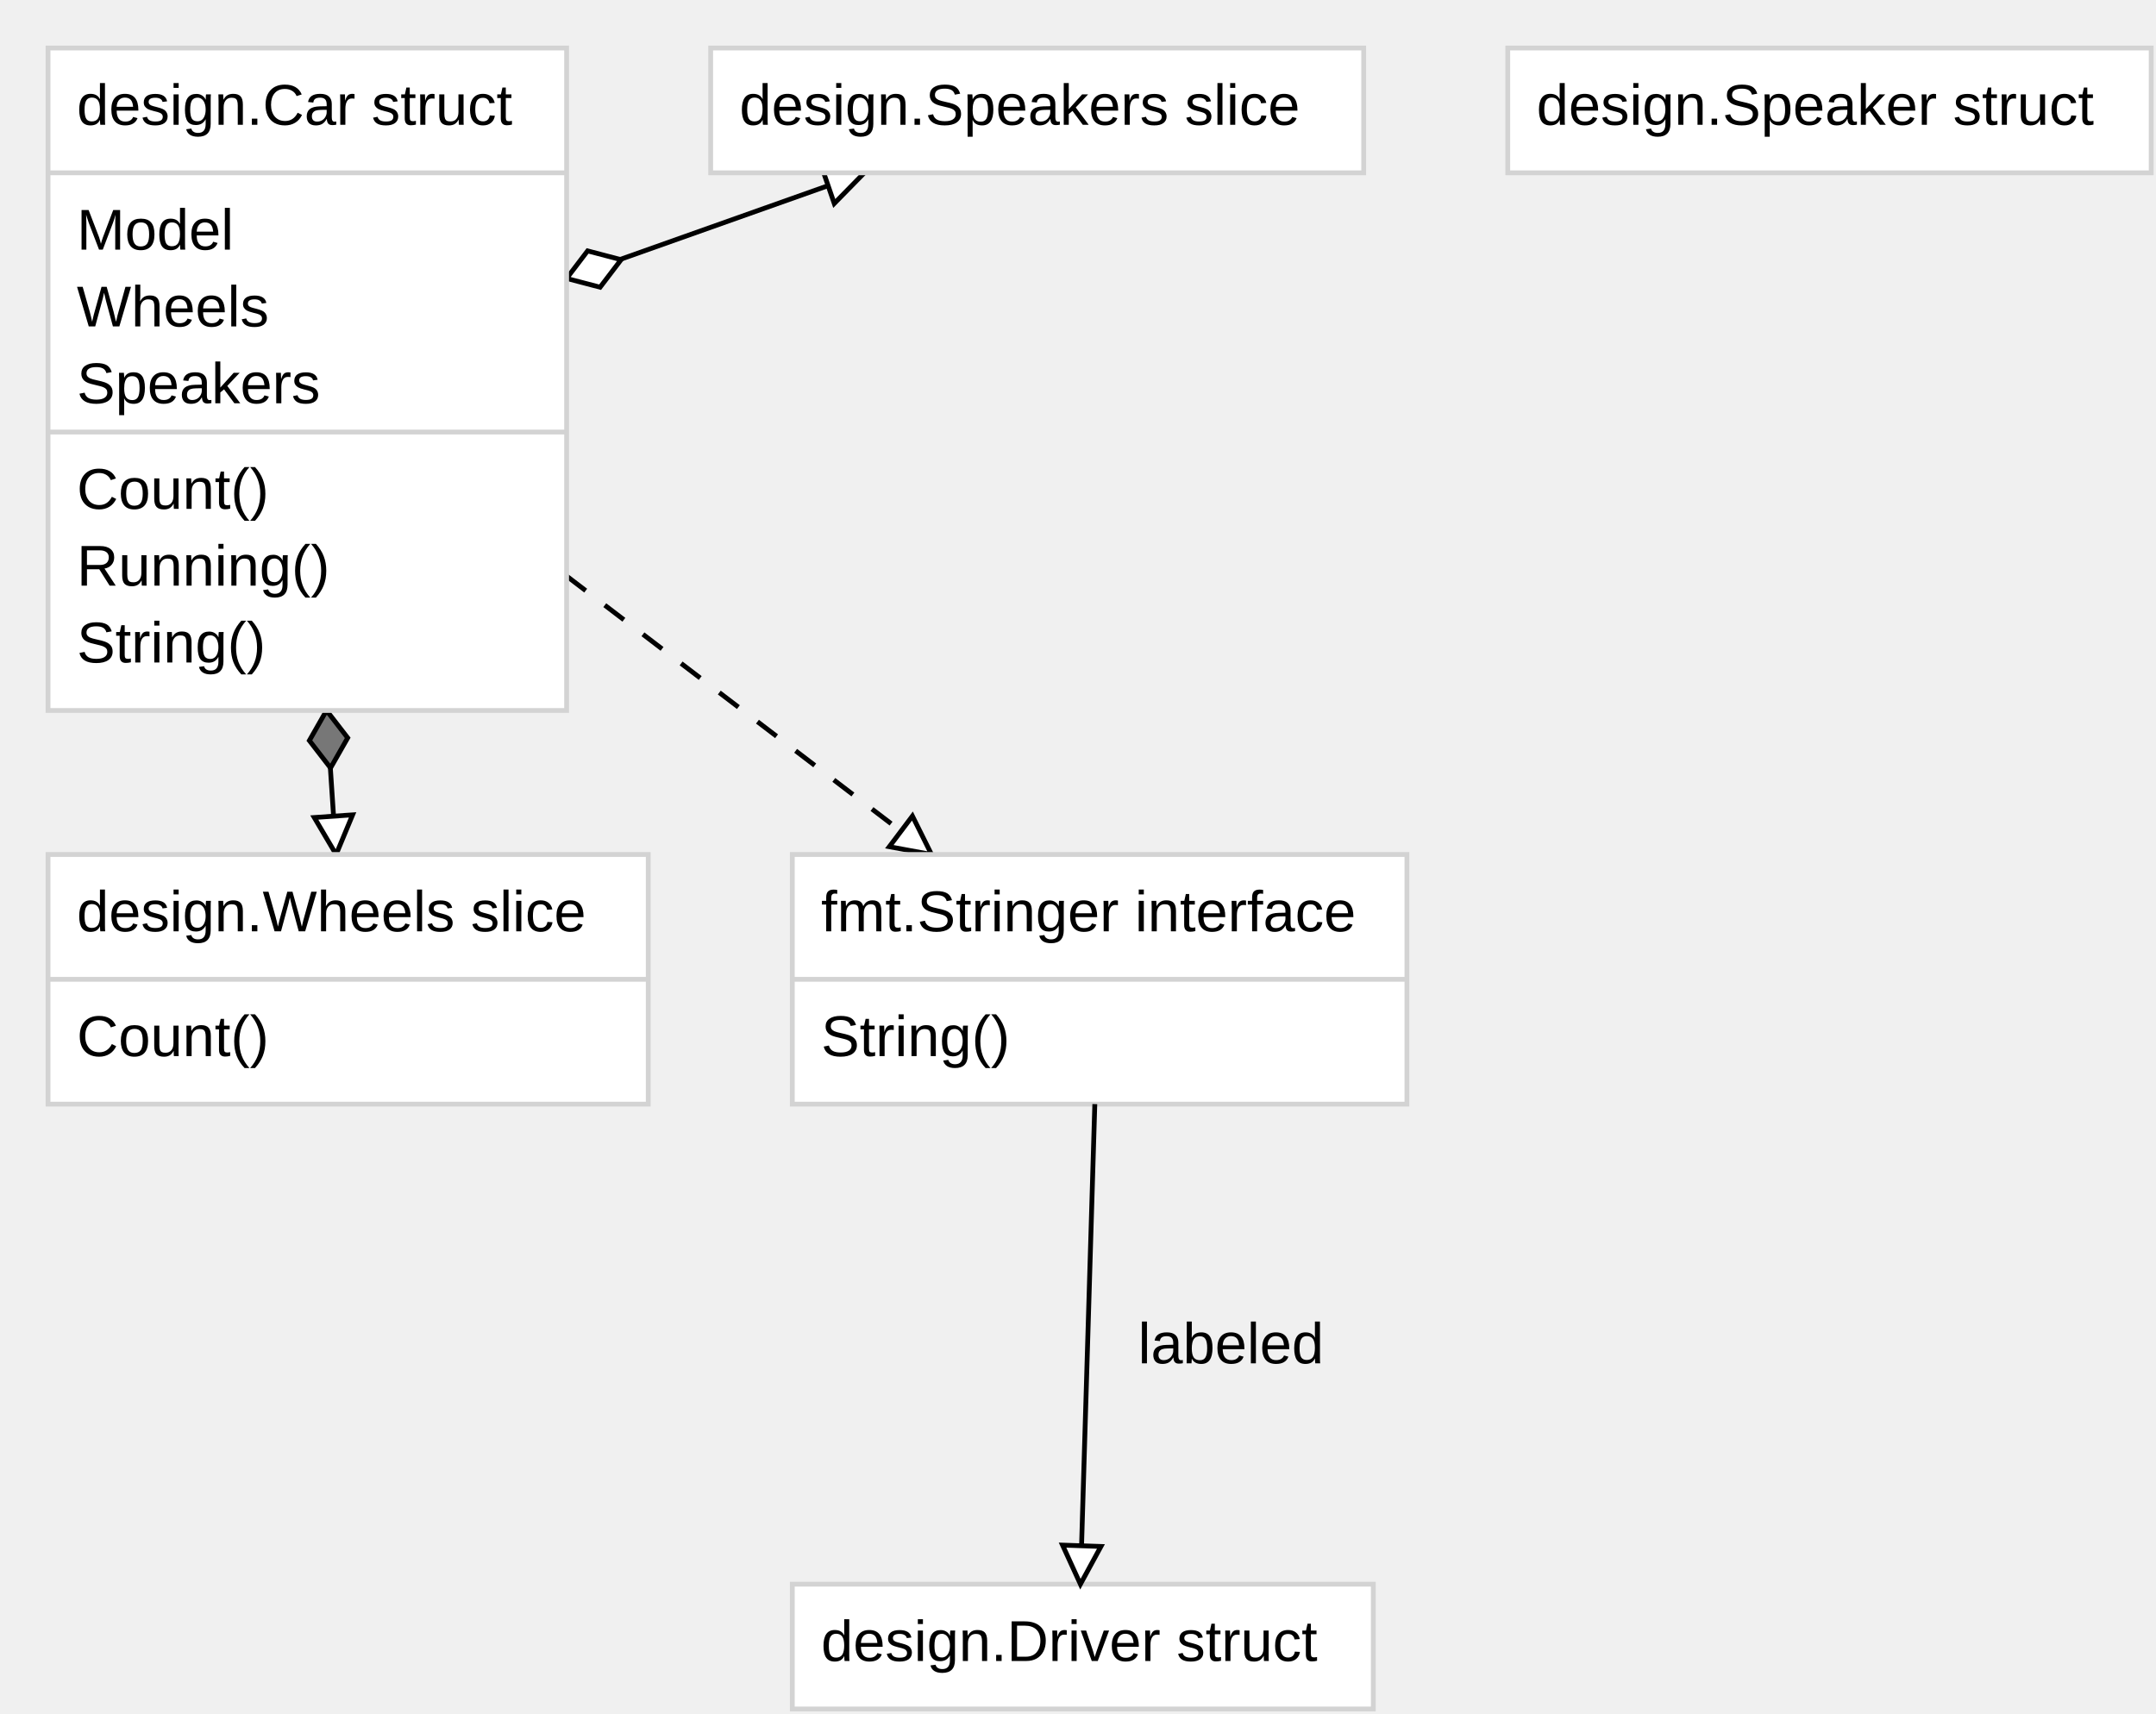
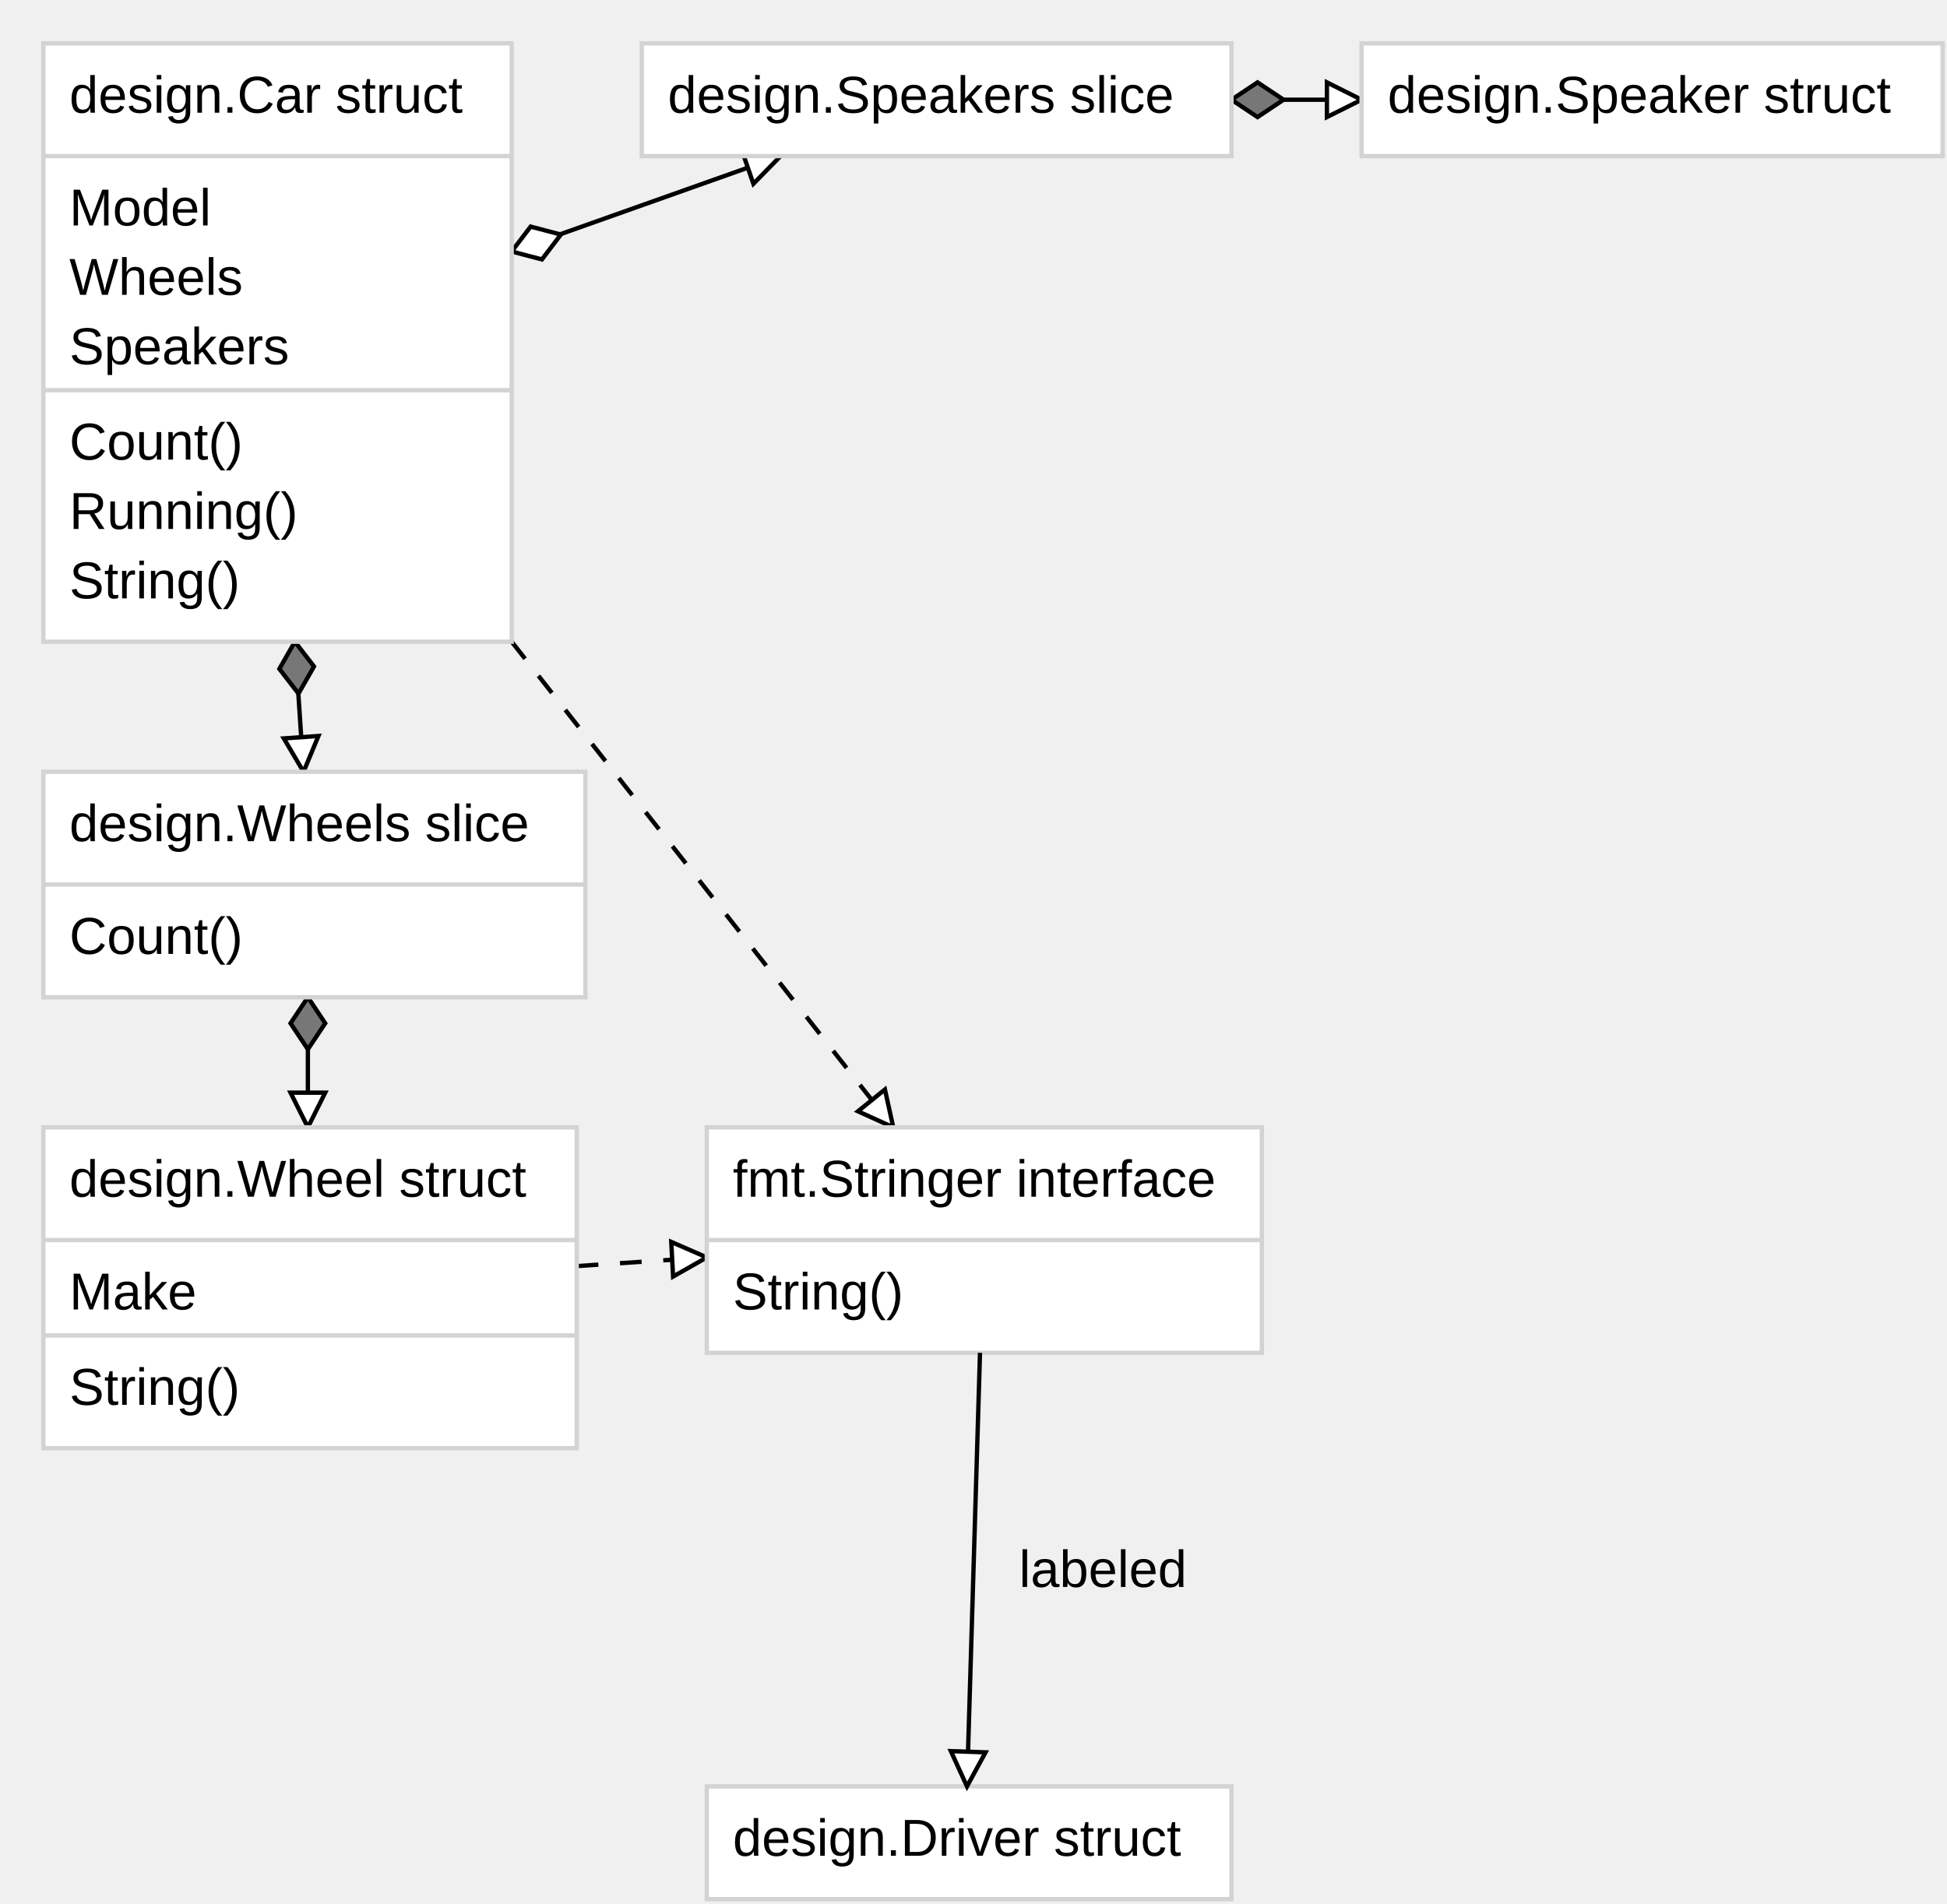
- <svg xmlns="http://www.w3.org/2000/svg" font-family="Arial,Helvetica,sans-serif" width="449" height="357">
+ <svg xmlns="http://www.w3.org/2000/svg" font-family="Arial,Helvetica,sans-serif" width="449" height="439">
+   <path stroke="black" d="M284,23 L314,23" />
+   <g transform="rotate(0 284 23)">
+     <path stroke="black" fill="#777777" d="M284,23 l 6,-4 6,4 -6,4 -6,-4" />
+   </g>
+   <g transform="rotate(0 314 23)">
+     <path stroke="black" fill="#ffffff" d="M314,23 l-8,-4 l 0,8 Z" />
+   </g>
+   <path stroke="black" d="M71,230 L71,260" />
+   <g transform="rotate(90 71 230)">
+     <path stroke="black" fill="#777777" d="M71,230 l 6,-4 6,4 -6,4 -6,-4" />
+   </g>
+   <g transform="rotate(90 71 260)">
+     <path stroke="black" fill="#ffffff" d="M71,260 l-8,-4 l 0,8 Z" />
+   </g>
  <path stroke="black" d="M118,58 L180,36" />
  <g transform="rotate(-19 118 58)">
    <path stroke="black" fill="#ffffff" d="M118,58 l 6,-4 6,4 -6,4 -6,-4" />
  </g>
  <g transform="rotate(-19 180 36)">
    <path stroke="black" fill="#ffffff" d="M180,36 l-8,-4 l 0,8 Z" />
  </g>
  <path stroke="black" d="M68,148 L70,178" />
  <g transform="rotate(86 68 148)">
    <path stroke="black" fill="#777777" d="M68,148 l 6,-4 6,4 -6,4 -6,-4" />
  </g>
  <g transform="rotate(86 70 178)">
    <path stroke="black" fill="#ffffff" d="M70,178 l-8,-4 l 0,8 Z" />
  </g>
-   <path stroke="black" stroke-dasharray="5,5,5" d="M118,120 L194,178" />
-   <g transform="rotate(37 194 178)">
-     <path stroke="black" fill="#ffffff" d="M194,178 l-8,-4 l 0,8 Z" />
+   <path stroke="black" stroke-dasharray="5,5,5" d="M133,292 L163,290" />
+   <g transform="rotate(-3 163 290)">
+     <path stroke="black" fill="#ffffff" d="M163,290 l-8,-4 l 0,8 Z" />
+   </g>
+   <path stroke="black" stroke-dasharray="5,5,5" d="M118,148 L206,260" />
+   <g transform="rotate(51 206 260)">
+     <path stroke="black" fill="#ffffff" d="M206,260 l-8,-4 l 0,8 Z" />
  </g>
  <rect stroke="#d3d3d3" fill="#ffffff" x="10" y="10" width="108" height="138" />
  <line stroke="#d3d3d3" x1="10" y1="36" x2="118" y2="36" />
  <text font-family="Arial,Helvetica,sans-serif" font-size="12px" x="16" y="52">Model</text>
  <text font-family="Arial,Helvetica,sans-serif" font-size="12px" x="16" y="68">Wheels</text>
  <text font-family="Arial,Helvetica,sans-serif" font-size="12px" x="16" y="84">Speakers</text>
  <line stroke="#d3d3d3" x1="10" y1="90" x2="118" y2="90" />
  <text font-family="Arial,Helvetica,sans-serif" font-size="12px" x="16" y="106">Count()</text>
  <text font-family="Arial,Helvetica,sans-serif" font-size="12px" x="16" y="122">Running()</text>
  <text font-family="Arial,Helvetica,sans-serif" font-size="12px" x="16" y="138">String()</text>
  <text font-family="Arial,Helvetica,sans-serif" font-size="12px" x="16" y="26">design.Car struct</text>
  <rect stroke="#d3d3d3" fill="#ffffff" x="10" y="178" width="125" height="52" />
  <line stroke="#d3d3d3" x1="10" y1="204" x2="135" y2="204" />
  <text font-family="Arial,Helvetica,sans-serif" font-size="12px" x="16" y="220">Count()</text>
  <text font-family="Arial,Helvetica,sans-serif" font-size="12px" x="16" y="194">design.Wheels slice</text>
+   <rect stroke="#d3d3d3" fill="#ffffff" x="10" y="260" width="123" height="74" />
+   <line stroke="#d3d3d3" x1="10" y1="286" x2="133" y2="286" />
+   <text font-family="Arial,Helvetica,sans-serif" font-size="12px" x="16" y="302">Make</text>
+   <line stroke="#d3d3d3" x1="10" y1="308" x2="133" y2="308" />
+   <text font-family="Arial,Helvetica,sans-serif" font-size="12px" x="16" y="324">String()</text>
+   <text font-family="Arial,Helvetica,sans-serif" font-size="12px" x="16" y="276">design.Wheel struct</text>
  <rect stroke="#d3d3d3" fill="#ffffff" x="148" y="10" width="136" height="26" />
  <text font-family="Arial,Helvetica,sans-serif" font-size="12px" x="154" y="26">design.Speakers slice</text>
  <rect stroke="#d3d3d3" fill="#ffffff" x="314" y="10" width="134" height="26" />
  <text font-family="Arial,Helvetica,sans-serif" font-size="12px" x="320" y="26">design.Speaker struct</text>
-   <rect stroke="#d3d3d3" fill="#ffffff" x="165" y="178" width="128" height="52" />
-   <line stroke="#d3d3d3" x1="165" y1="204" x2="293" y2="204" />
-   <text font-family="Arial,Helvetica,sans-serif" font-size="12px" x="171" y="220">String()</text>
-   <text font-family="Arial,Helvetica,sans-serif" font-size="12px" x="171" y="194">fmt.Stringer interface</text>
-   <rect stroke="#d3d3d3" fill="#ffffff" x="165" y="330" width="121" height="26" />
-   <text font-family="Arial,Helvetica,sans-serif" font-size="12px" x="171" y="346">design.Driver struct</text>
-   <path stroke="black" d="M228,230 L225,330" />
-   <g transform="rotate(92 225 330)">
-     <path stroke="black" fill="#ffffff" d="M225,330 l-8,-4 l 0,8 Z" />
+   <rect stroke="#d3d3d3" fill="#ffffff" x="163" y="260" width="128" height="52" />
+   <line stroke="#d3d3d3" x1="163" y1="286" x2="291" y2="286" />
+   <text font-family="Arial,Helvetica,sans-serif" font-size="12px" x="169" y="302">String()</text>
+   <text font-family="Arial,Helvetica,sans-serif" font-size="12px" x="169" y="276">fmt.Stringer interface</text>
+   <rect stroke="#d3d3d3" fill="#ffffff" x="163" y="412" width="121" height="26" />
+   <text font-family="Arial,Helvetica,sans-serif" font-size="12px" x="169" y="428">design.Driver struct</text>
+   <path stroke="black" d="M226,312 L223,412" />
+   <g transform="rotate(92 223 412)">
+     <path stroke="black" fill="#ffffff" d="M223,412 l-8,-4 l 0,8 Z" />
  </g>
-   <text font-family="Arial,Helvetica,sans-serif" font-size="12px" x="237" y="284">labeled</text>
+   <text font-family="Arial,Helvetica,sans-serif" font-size="12px" x="235" y="366">labeled</text>
</svg>
